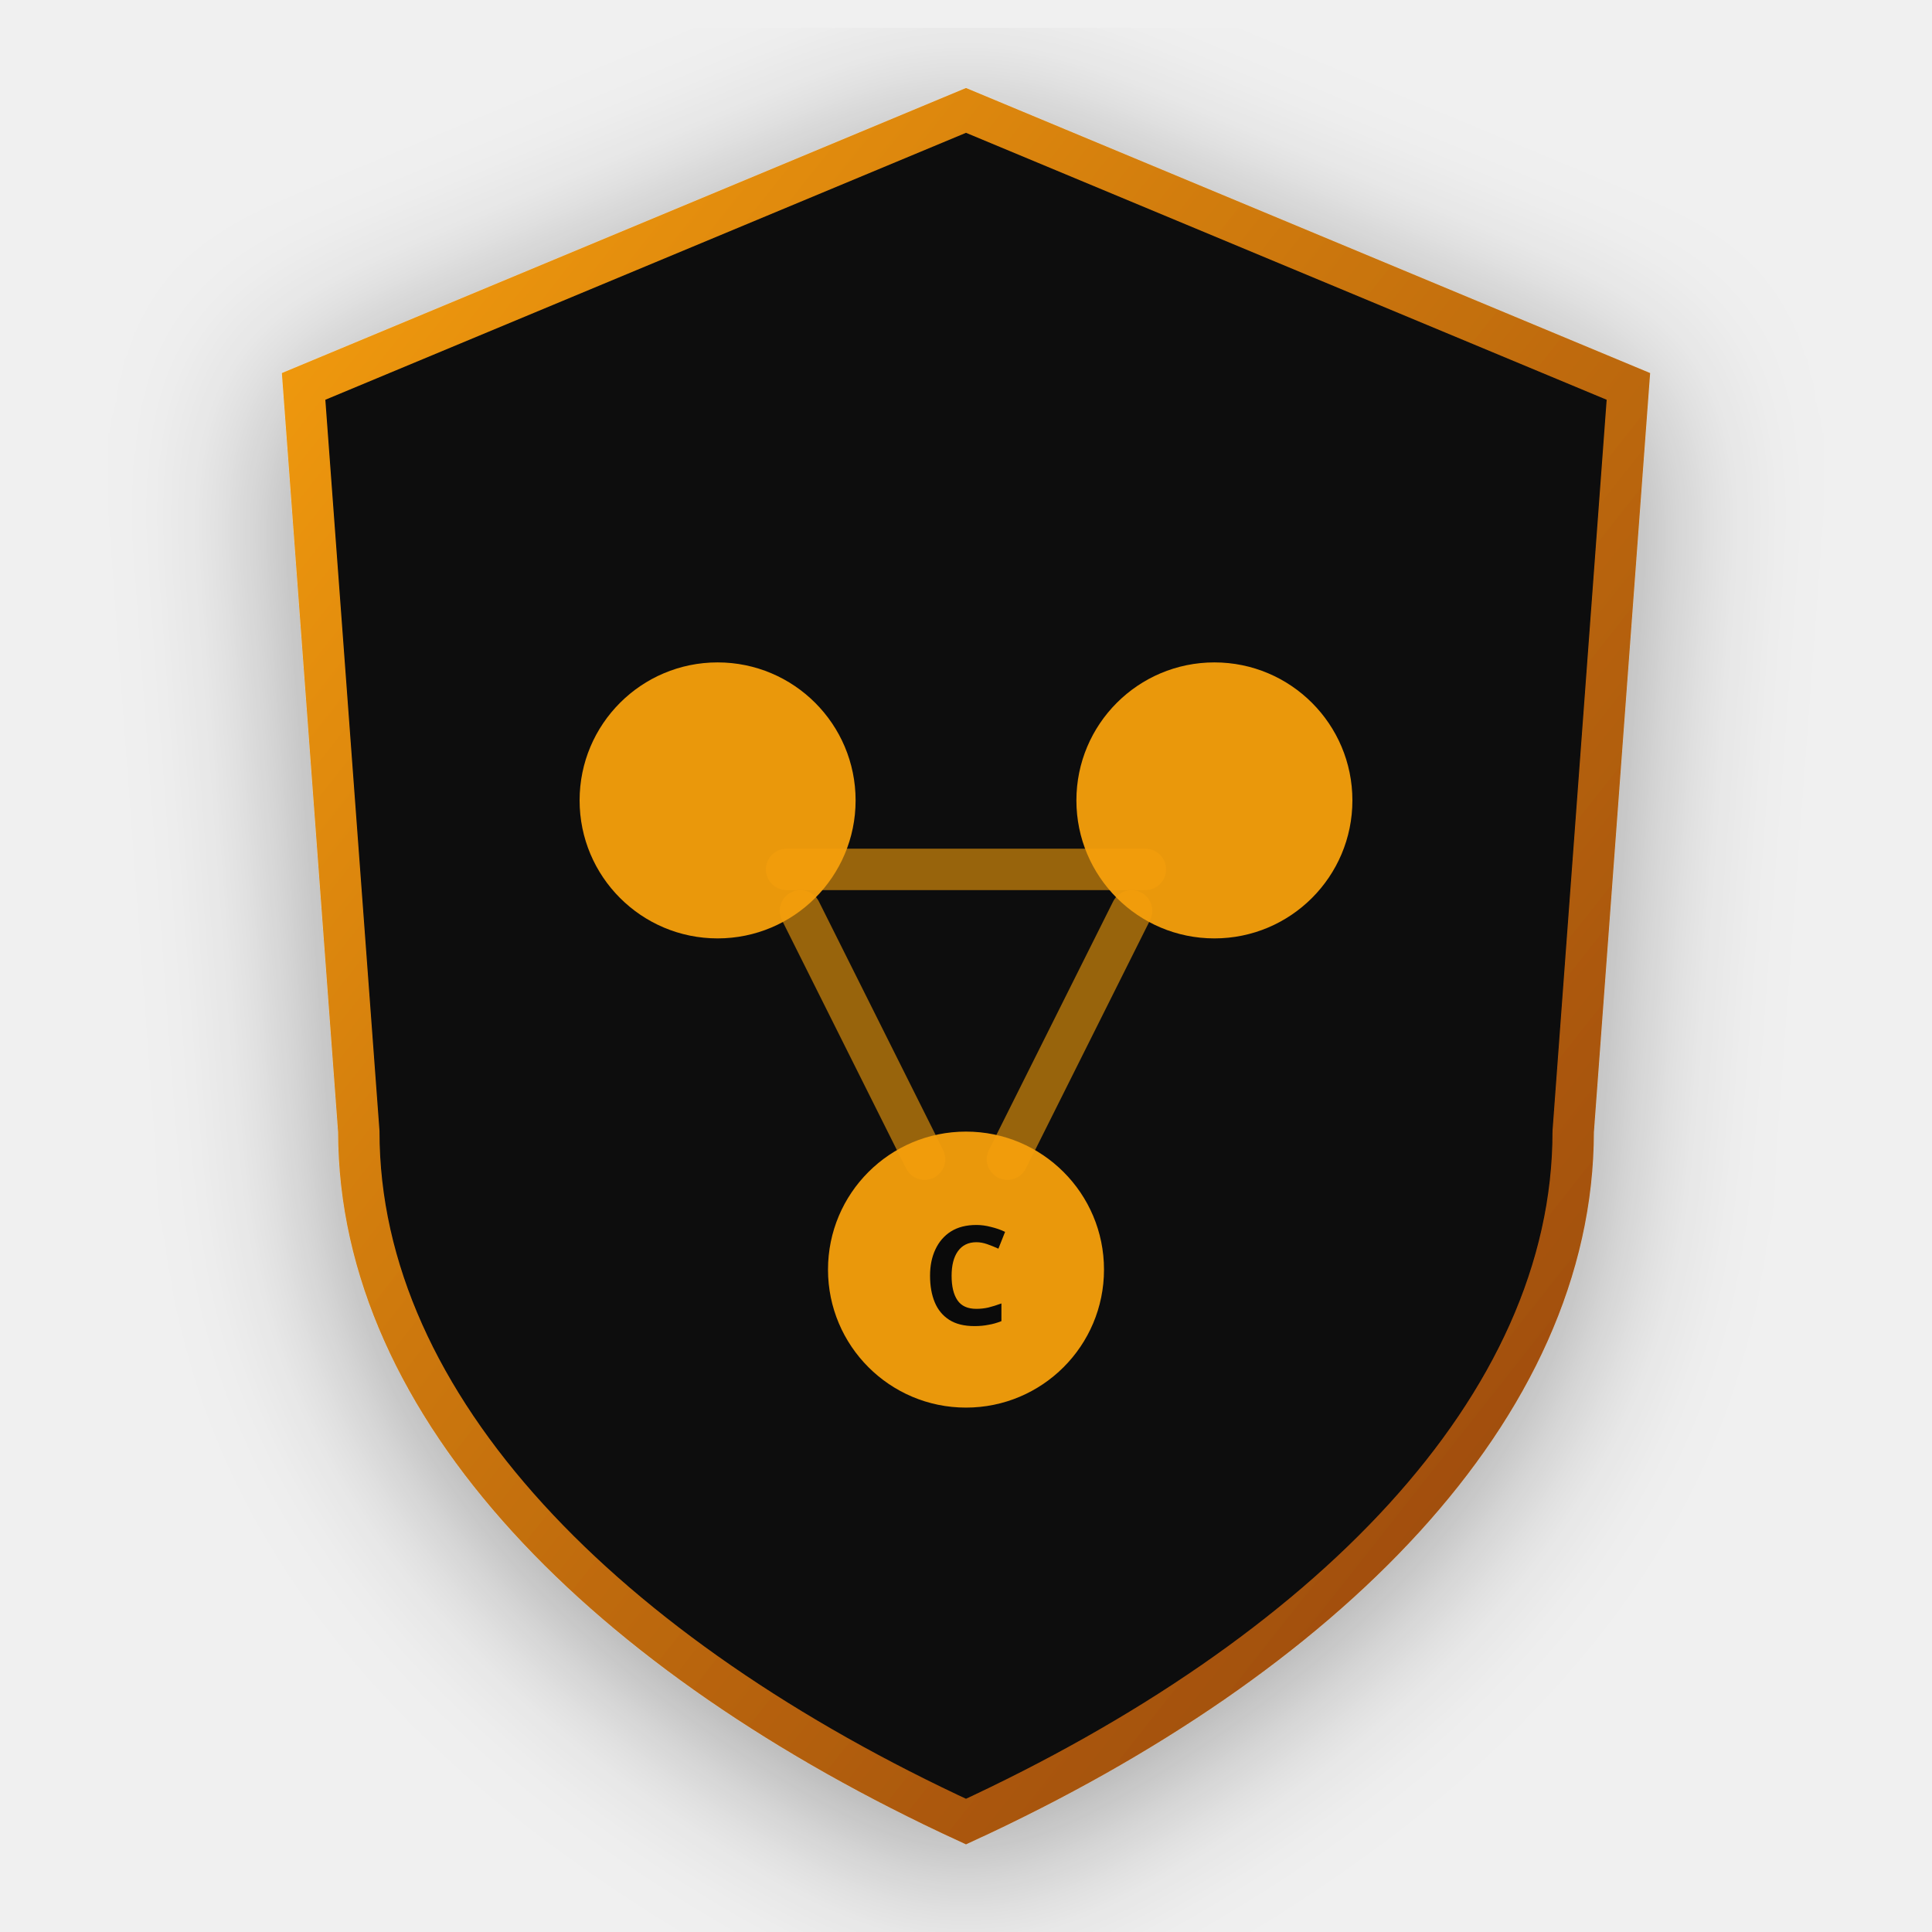
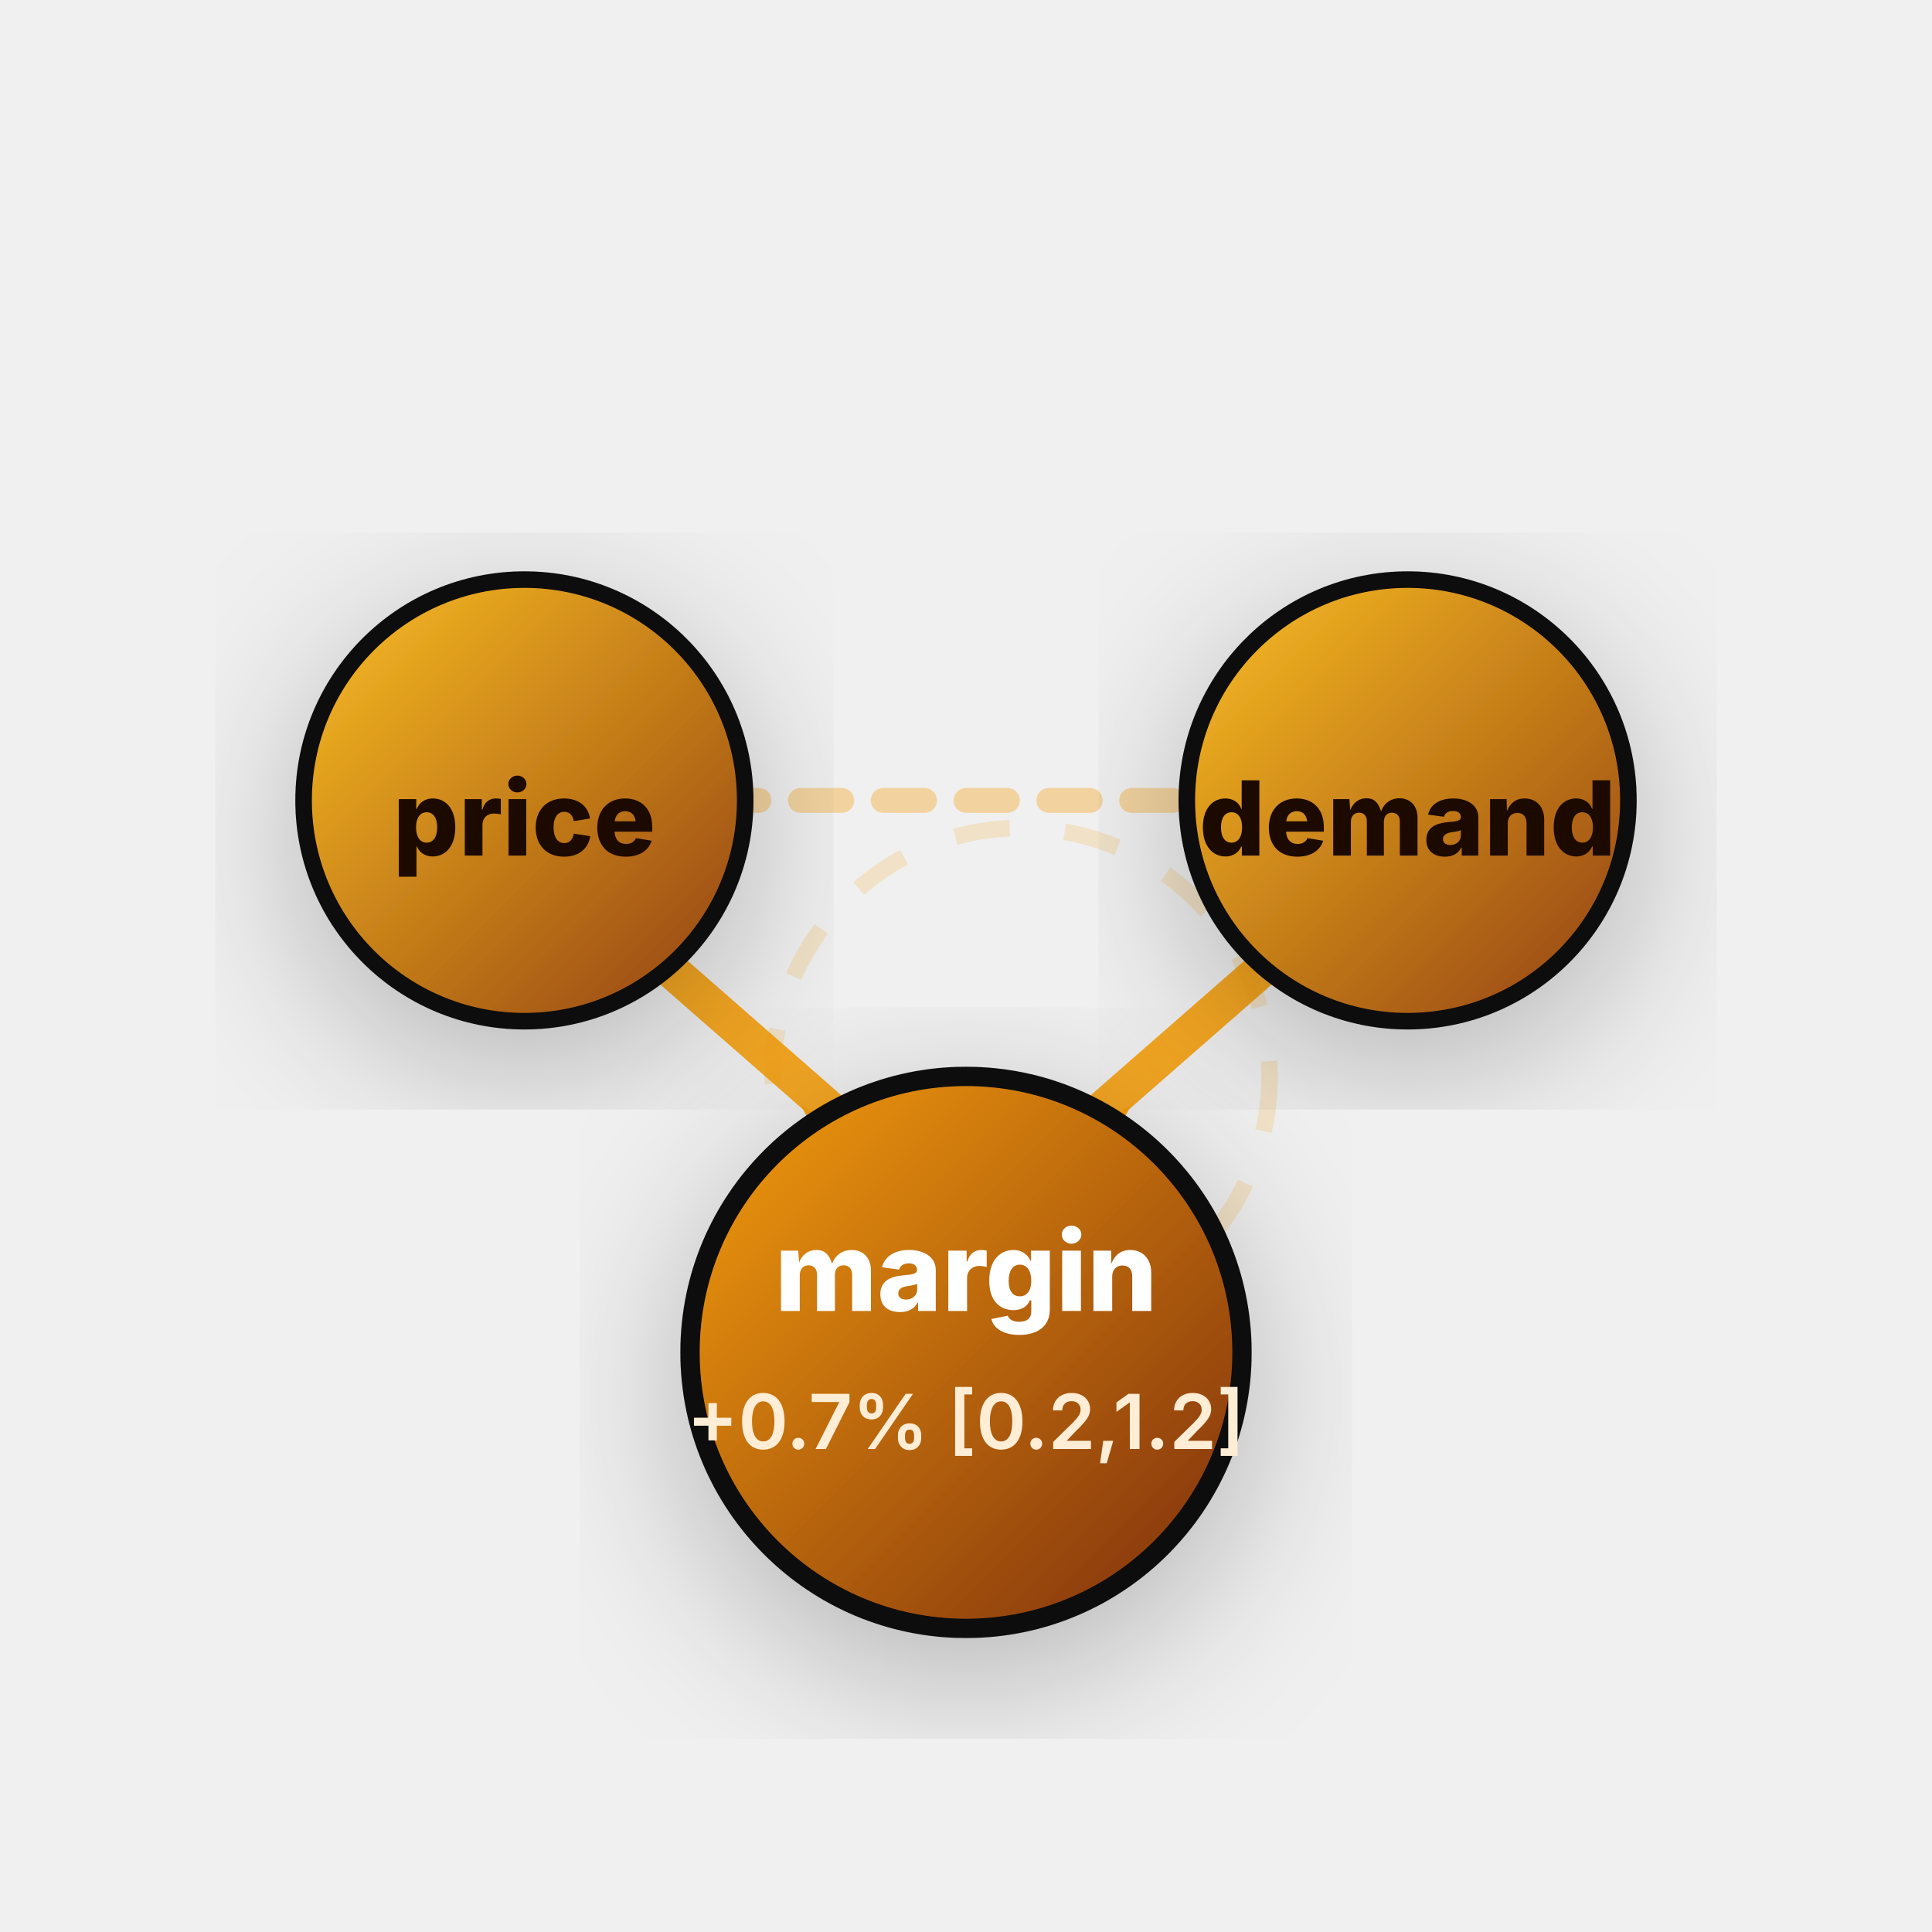
- <svg xmlns="http://www.w3.org/2000/svg" width="140" height="140" viewBox="0 0 140 140" role="img" aria-label="CAUSALA logo">
+ <svg xmlns="http://www.w3.org/2000/svg" width="140" height="140" viewBox="0 0 140 140" role="img" aria-label="CAUSALA twin logo">
  <defs>
-     <linearGradient id="g" x1="0" y1="0" x2="1" y2="1">
+     <linearGradient id="amber" x1="0" y1="0" x2="1" y2="1">
      <stop offset="0%" stop-color="#f59e0b" />
+       <stop offset="100%" stop-color="#7c2d12" />
+     </linearGradient>
+     <linearGradient id="amberLite" x1="0" y1="0" x2="1" y2="1">
+       <stop offset="0%" stop-color="#fbbf24" />
      <stop offset="100%" stop-color="#92400e" />
    </linearGradient>
-     <filter id="shadow" x="-20%" y="-20%" width="140%" height="140%">
-       <feDropShadow dx="0" dy="2" stdDeviation="6" flood-color="#000" flood-opacity="0.35" />
+     <filter id="soft" x="-20%" y="-20%" width="140%" height="140%">
+       <feDropShadow dx="0" dy="3" stdDeviation="6" flood-color="#000" flood-opacity="0.25" />
    </filter>
  </defs>
-   <path d="M70 8 L118 28 L114 82 C114 102 96 120 70 132 C44 120 26 102 26 82 L22 28 Z" fill="#0a0a0a" stroke="url(#g)" stroke-width="3" filter="url(#shadow)" />
-   <circle cx="52" cy="58" r="10" fill="#f59e0b" opacity="0.95" />
-   <circle cx="88" cy="58" r="10" fill="#f59e0b" opacity="0.95" />
-   <circle cx="70" cy="92" r="10" fill="#f59e0b" opacity="0.95" />
-   <path d="M57 63 L83 63" stroke="#f59e0b" stroke-width="3" stroke-linecap="round" opacity="0.6" />
-   <path d="M58 66 L67 84" stroke="#f59e0b" stroke-width="3" stroke-linecap="round" opacity="0.6" />
-   <path d="M82 66 L73 84" stroke="#f59e0b" stroke-width="3" stroke-linecap="round" opacity="0.6" />
-   <text x="70" y="96" text-anchor="middle" font-size="10" font-weight="700" fill="#0a0a0a" font-family="sans-serif">C</text>
+   <g opacity="0.18">
+     <circle cx="74" cy="78" r="18" fill="none" stroke="#f59e0b" stroke-width="1.2" stroke-dasharray="4 4" />
+     <circle cx="38" cy="58" r="14" fill="none" stroke="#f59e0b" stroke-width="1.2" stroke-dasharray="4 4" />
+     <circle cx="102" cy="58" r="14" fill="none" stroke="#f59e0b" stroke-width="1.2" stroke-dasharray="4 4" />
+   </g>
+   <path d="M46 68 L62 82" stroke="#f59e0b" stroke-width="2.6" stroke-linecap="round" opacity="0.9" />
+   <polygon points="64,84 58,80 62,88" fill="#f59e0b" opacity="0.9" />
+   <path d="M94 68 L78 82" stroke="#f59e0b" stroke-width="2.6" stroke-linecap="round" opacity="0.9" />
+   <polygon points="76,84 82,80 78,88" fill="#f59e0b" opacity="0.9" />
+   <path d="M52 58 L88 58" stroke="#f59e0b" stroke-width="1.8" stroke-linecap="round" opacity="0.35" stroke-dasharray="3 3" />
+   <circle cx="38" cy="58" r="16" fill="url(#amberLite)" filter="url(#soft)" stroke="#0a0a0a" stroke-width="1.2" />
+   <text x="38" y="62" text-anchor="middle" font-size="7.5" font-weight="800" fill="#1c0a00" font-family="Inter,sans-serif">price</text>
+   <circle cx="102" cy="58" r="16" fill="url(#amberLite)" filter="url(#soft)" stroke="#0a0a0a" stroke-width="1.2" />
+   <text x="102" y="62" text-anchor="middle" font-size="7.5" font-weight="800" fill="#1c0a00" font-family="Inter,sans-serif">demand</text>
+   <circle cx="70" cy="98" r="20" fill="url(#amber)" filter="url(#soft)" stroke="#0a0a0a" stroke-width="1.4" />
+   <text x="70" y="95" text-anchor="middle" font-size="8" font-weight="800" fill="#fff" font-family="Inter,sans-serif">margin</text>
+   <text x="70" y="105" text-anchor="middle" font-size="5.5" font-weight="600" fill="#ffedd5" font-family="Inter,sans-serif">+0.7% [0.2,1.2]</text>
</svg>
